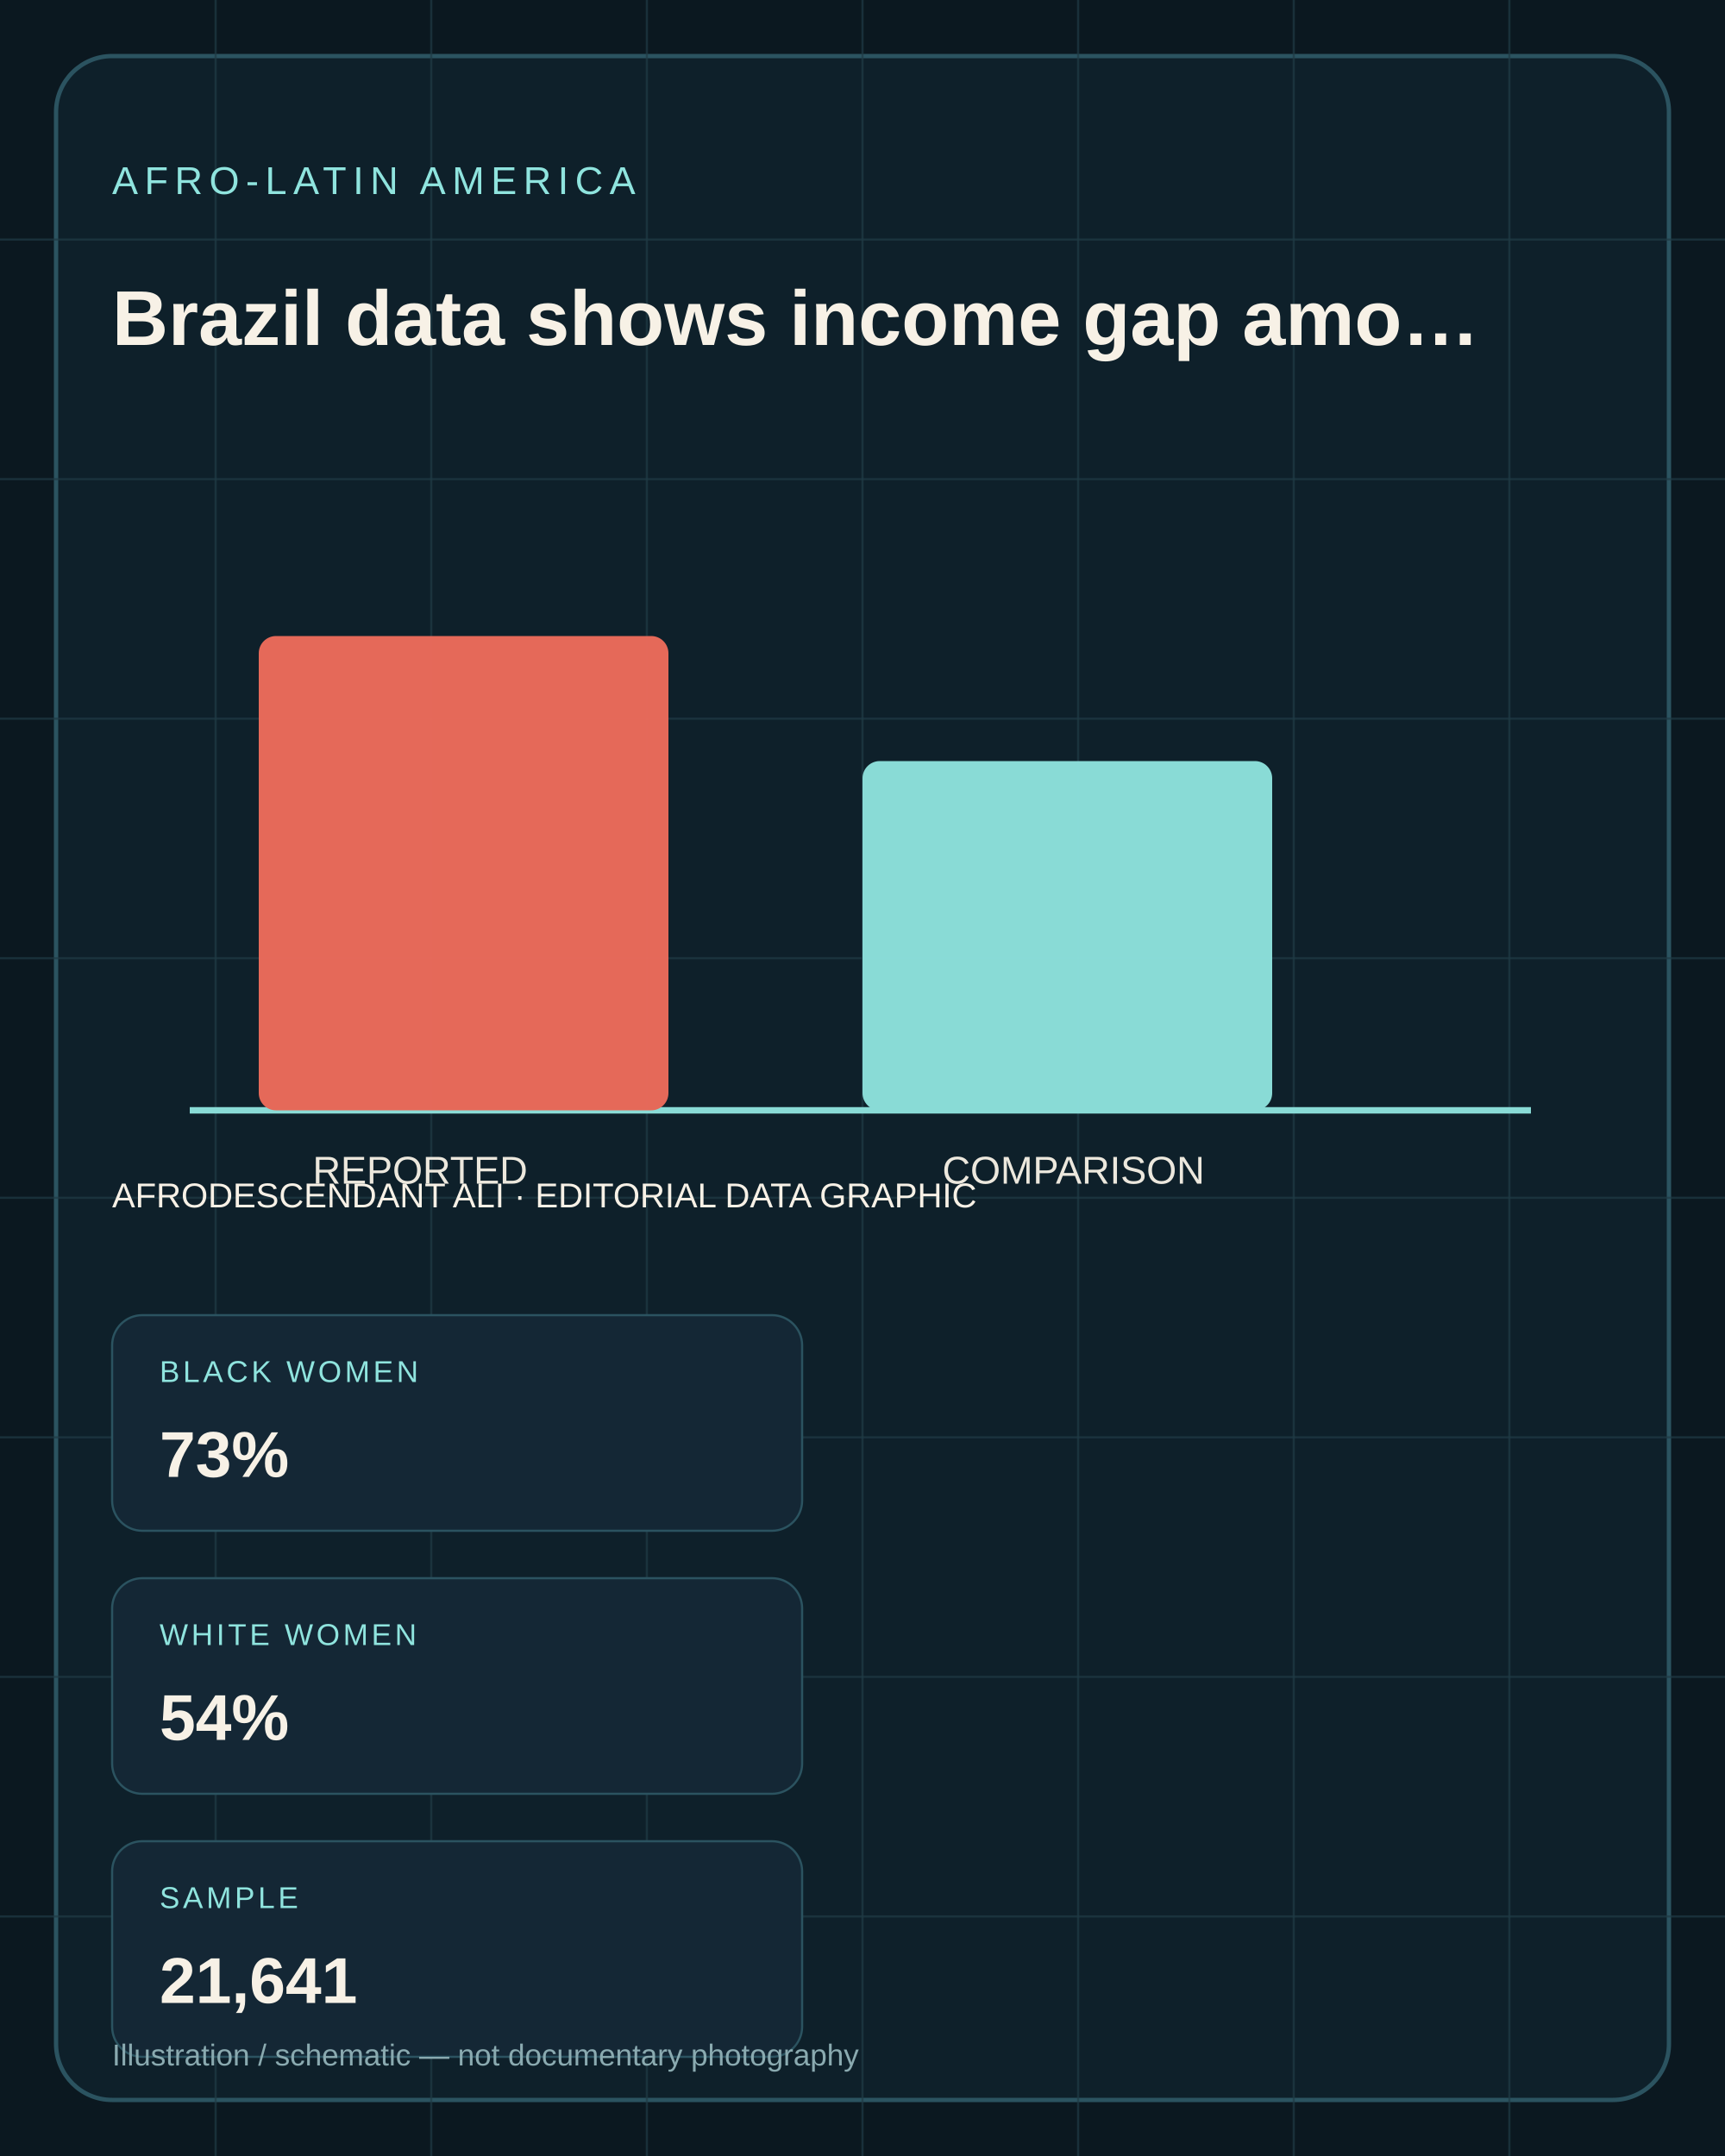
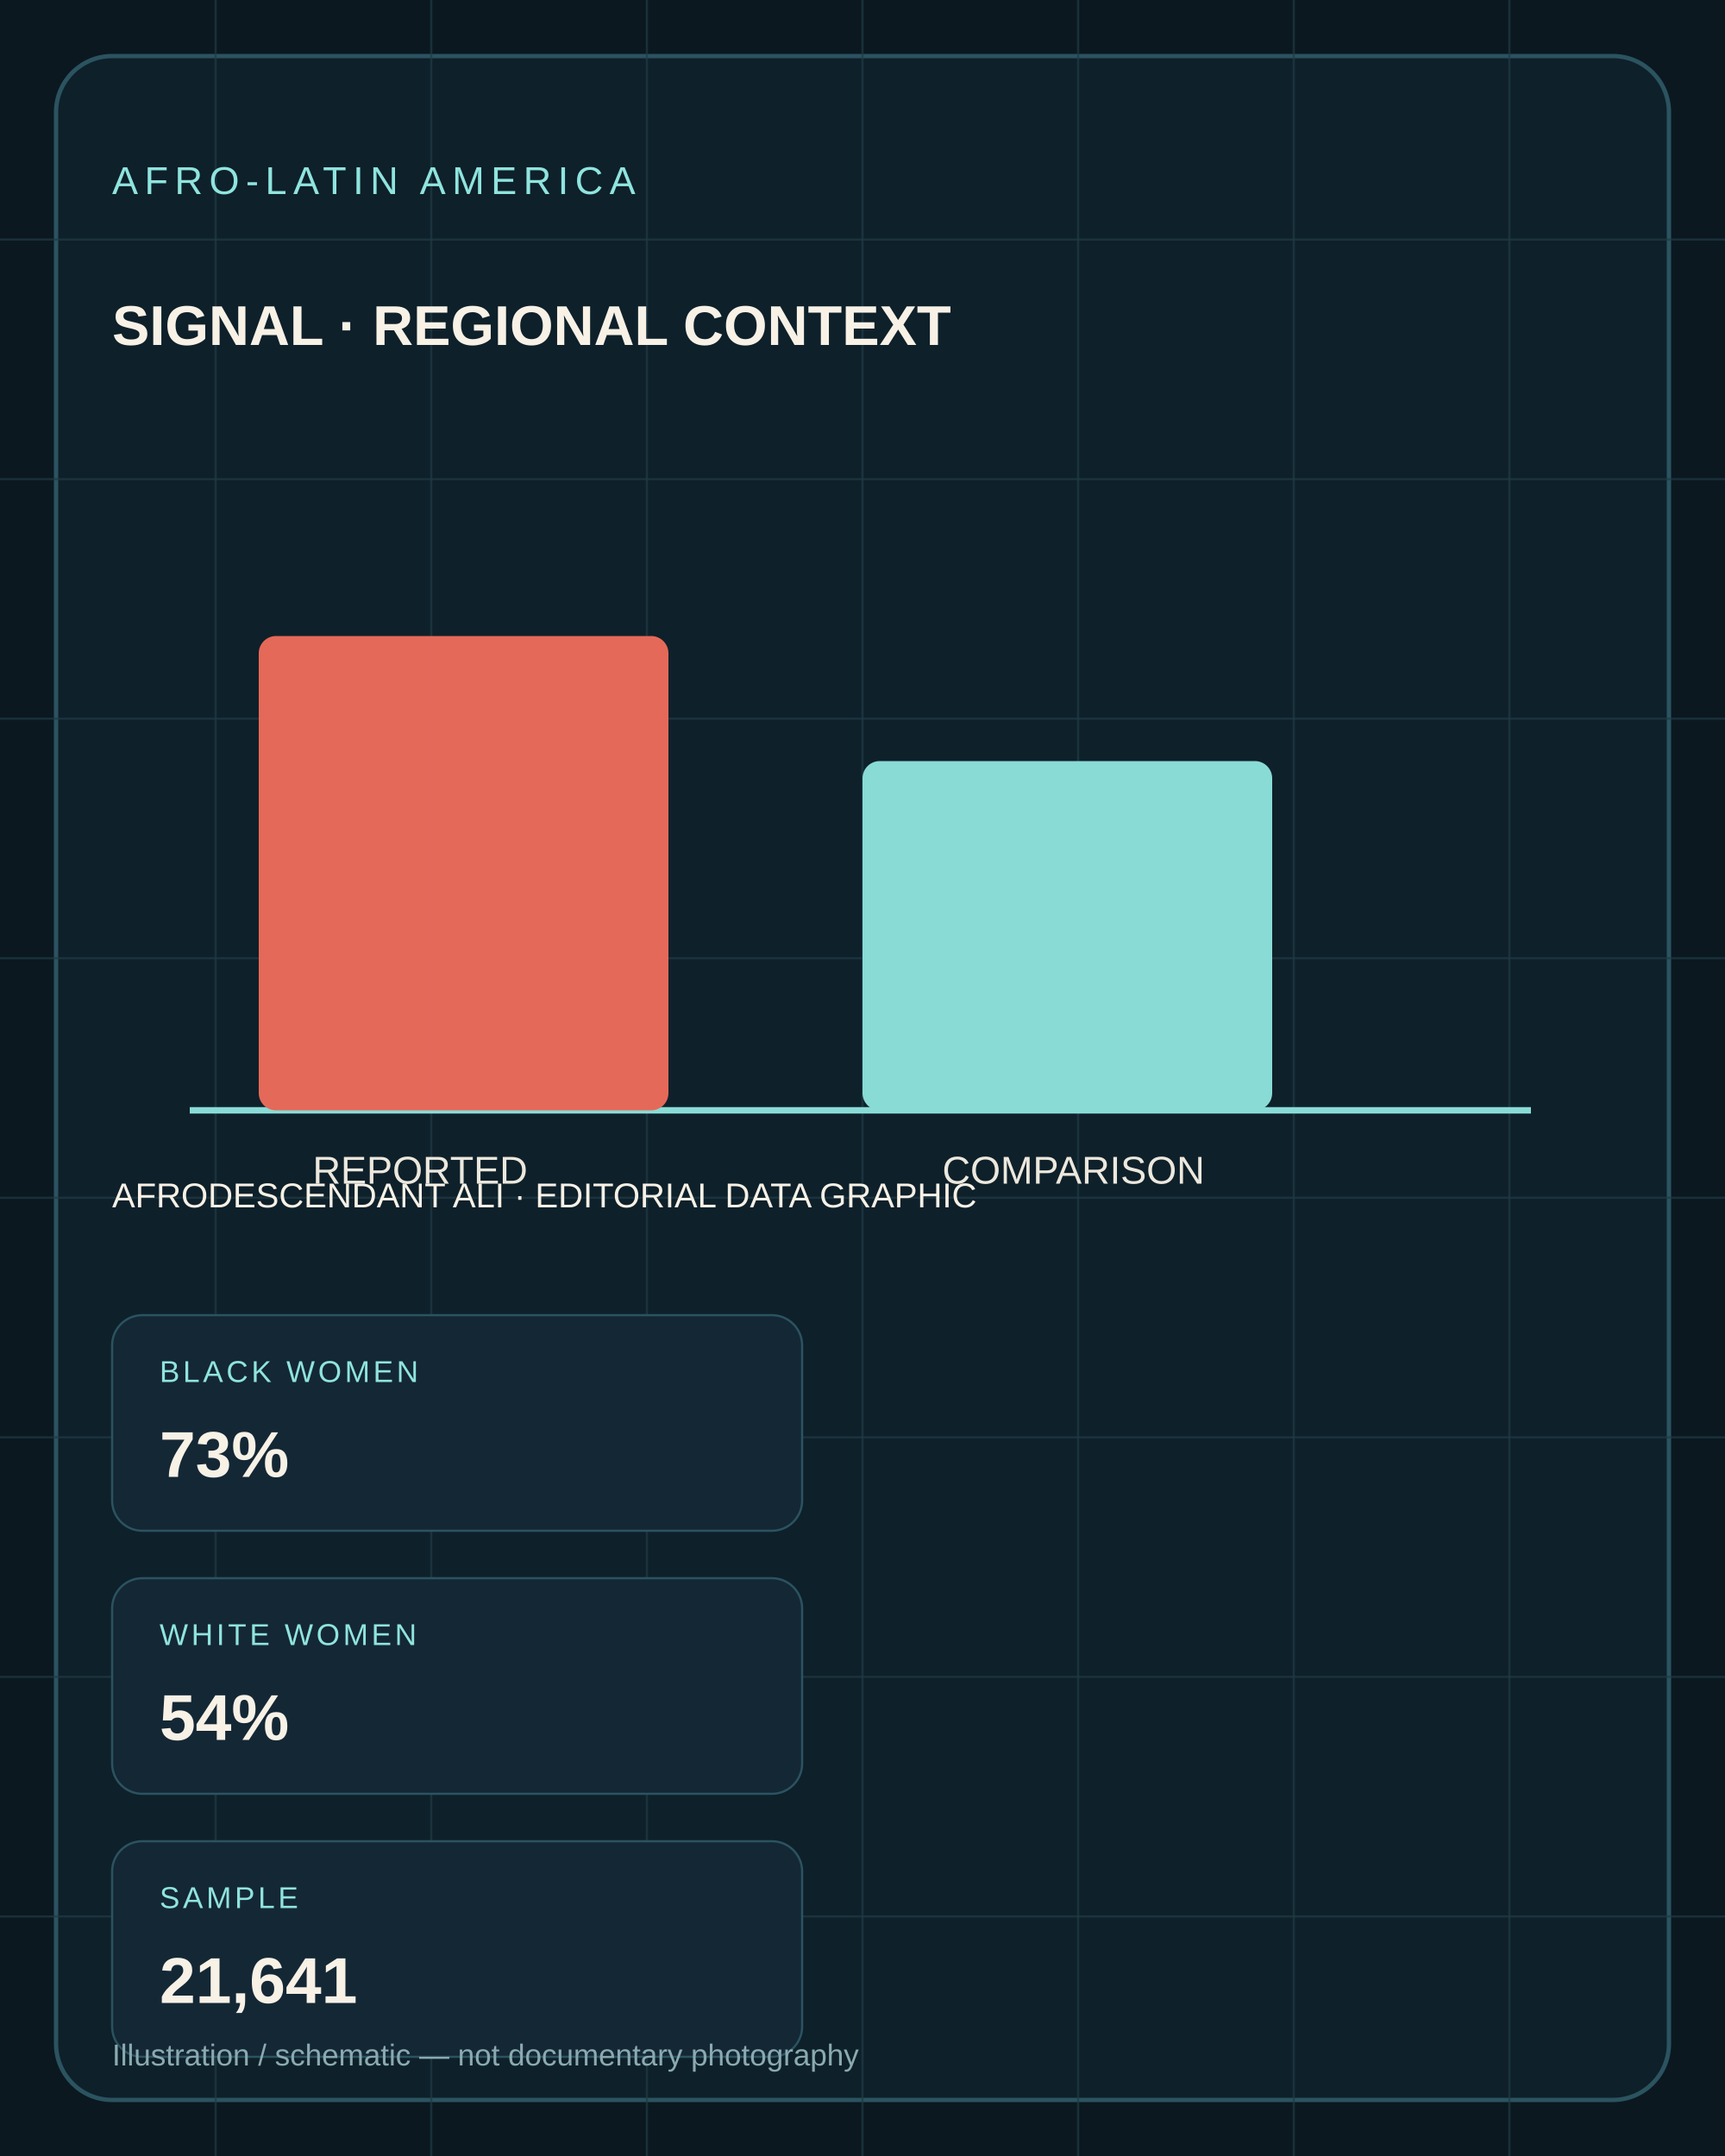
<svg xmlns="http://www.w3.org/2000/svg" viewBox="0 0 800 1000" role="img" aria-labelledby="t d">
  <rect width="800" height="1000" fill="#0b1820" />
  <rect x="26" y="26" width="748" height="948" rx="26" fill="#0e202a" stroke="#2b5360" stroke-width="2" />
  <path d="M100 0V1000" stroke="#1f3a45" stroke-width="1" opacity=".7" />
  <path d="M200 0V1000" stroke="#1f3a45" stroke-width="1" opacity=".7" />
  <path d="M300 0V1000" stroke="#1f3a45" stroke-width="1" opacity=".7" />
  <path d="M400 0V1000" stroke="#1f3a45" stroke-width="1" opacity=".7" />
  <path d="M500 0V1000" stroke="#1f3a45" stroke-width="1" opacity=".7" />
  <path d="M600 0V1000" stroke="#1f3a45" stroke-width="1" opacity=".7" />
  <path d="M700 0V1000" stroke="#1f3a45" stroke-width="1" opacity=".7" />
  <path d="M0 111.111H800" stroke="#1f3a45" stroke-width="1" opacity=".7" />
  <path d="M0 222.222H800" stroke="#1f3a45" stroke-width="1" opacity=".7" />
  <path d="M0 333.333H800" stroke="#1f3a45" stroke-width="1" opacity=".7" />
  <path d="M0 444.444H800" stroke="#1f3a45" stroke-width="1" opacity=".7" />
  <path d="M0 555.556H800" stroke="#1f3a45" stroke-width="1" opacity=".7" />
  <path d="M0 666.667H800" stroke="#1f3a45" stroke-width="1" opacity=".7" />
  <path d="M0 777.778H800" stroke="#1f3a45" stroke-width="1" opacity=".7" />
  <path d="M0 888.889H800" stroke="#1f3a45" stroke-width="1" opacity=".7" />
  <text x="52" y="90" fill="#8fe4de" font-size="18" font-family="Arial,sans-serif" letter-spacing="3">AFRO-LATIN AMERICA</text>
-   <text x="52" y="160" fill="#f7f1e6" font-size="36" font-weight="700" font-family="Arial,sans-serif">Brazil data shows income gap amo…</text>
+   <text x="52" y="160" fill="#f7f1e6" font-size="26" font-weight="700" font-family="Arial,sans-serif">SIGNAL · REGIONAL CONTEXT</text>
  <g opacity=".95">
    <line x1="88" y1="515" x2="710" y2="515" stroke="#8fe4de" stroke-width="3" />
    <rect x="120" y="295" width="190" height="220" rx="8" fill="#ef6c5b" />
    <rect x="400" y="353" width="190" height="162" rx="8" fill="#8fe4de" />
    <text x="145" y="549" fill="#f7f1e6" font-size="18" font-family="Arial,sans-serif">REPORTED</text>
    <text x="437" y="549" fill="#f7f1e6" font-size="18" font-family="Arial,sans-serif">COMPARISON</text>
  </g>
  <text x="52" y="560" fill="#f7f1e6" font-size="16" font-family="Arial,sans-serif">AFRODESCENDANT ALI · EDITORIAL DATA GRAPHIC</text>
  <g transform="translate(52 610)">
    <rect width="320" height="100" rx="14" fill="#142735" stroke="#2b5360" />
    <text x="22" y="31" fill="#8fe4de" font-size="14" font-family="Arial,sans-serif" letter-spacing="1.5">BLACK WOMEN</text>
    <text x="22" y="75" fill="#f7f1e6" font-size="30" font-weight="700" font-family="Arial,sans-serif">73%</text>
  </g>
  <g transform="translate(52 732)">
    <rect width="320" height="100" rx="14" fill="#142735" stroke="#2b5360" />
    <text x="22" y="31" fill="#8fe4de" font-size="14" font-family="Arial,sans-serif" letter-spacing="1.5">WHITE WOMEN</text>
    <text x="22" y="75" fill="#f7f1e6" font-size="30" font-weight="700" font-family="Arial,sans-serif">54%</text>
  </g>
  <g transform="translate(52 854)">
    <rect width="320" height="100" rx="14" fill="#142735" stroke="#2b5360" />
    <text x="22" y="31" fill="#8fe4de" font-size="14" font-family="Arial,sans-serif" letter-spacing="1.5">SAMPLE</text>
    <text x="22" y="75" fill="#f7f1e6" font-size="30" font-weight="700" font-family="Arial,sans-serif">21,641</text>
  </g>
  <text x="52" y="958" fill="#8aaab0" font-size="14" font-family="Arial,sans-serif">Illustration / schematic — not documentary photography</text>
</svg>
